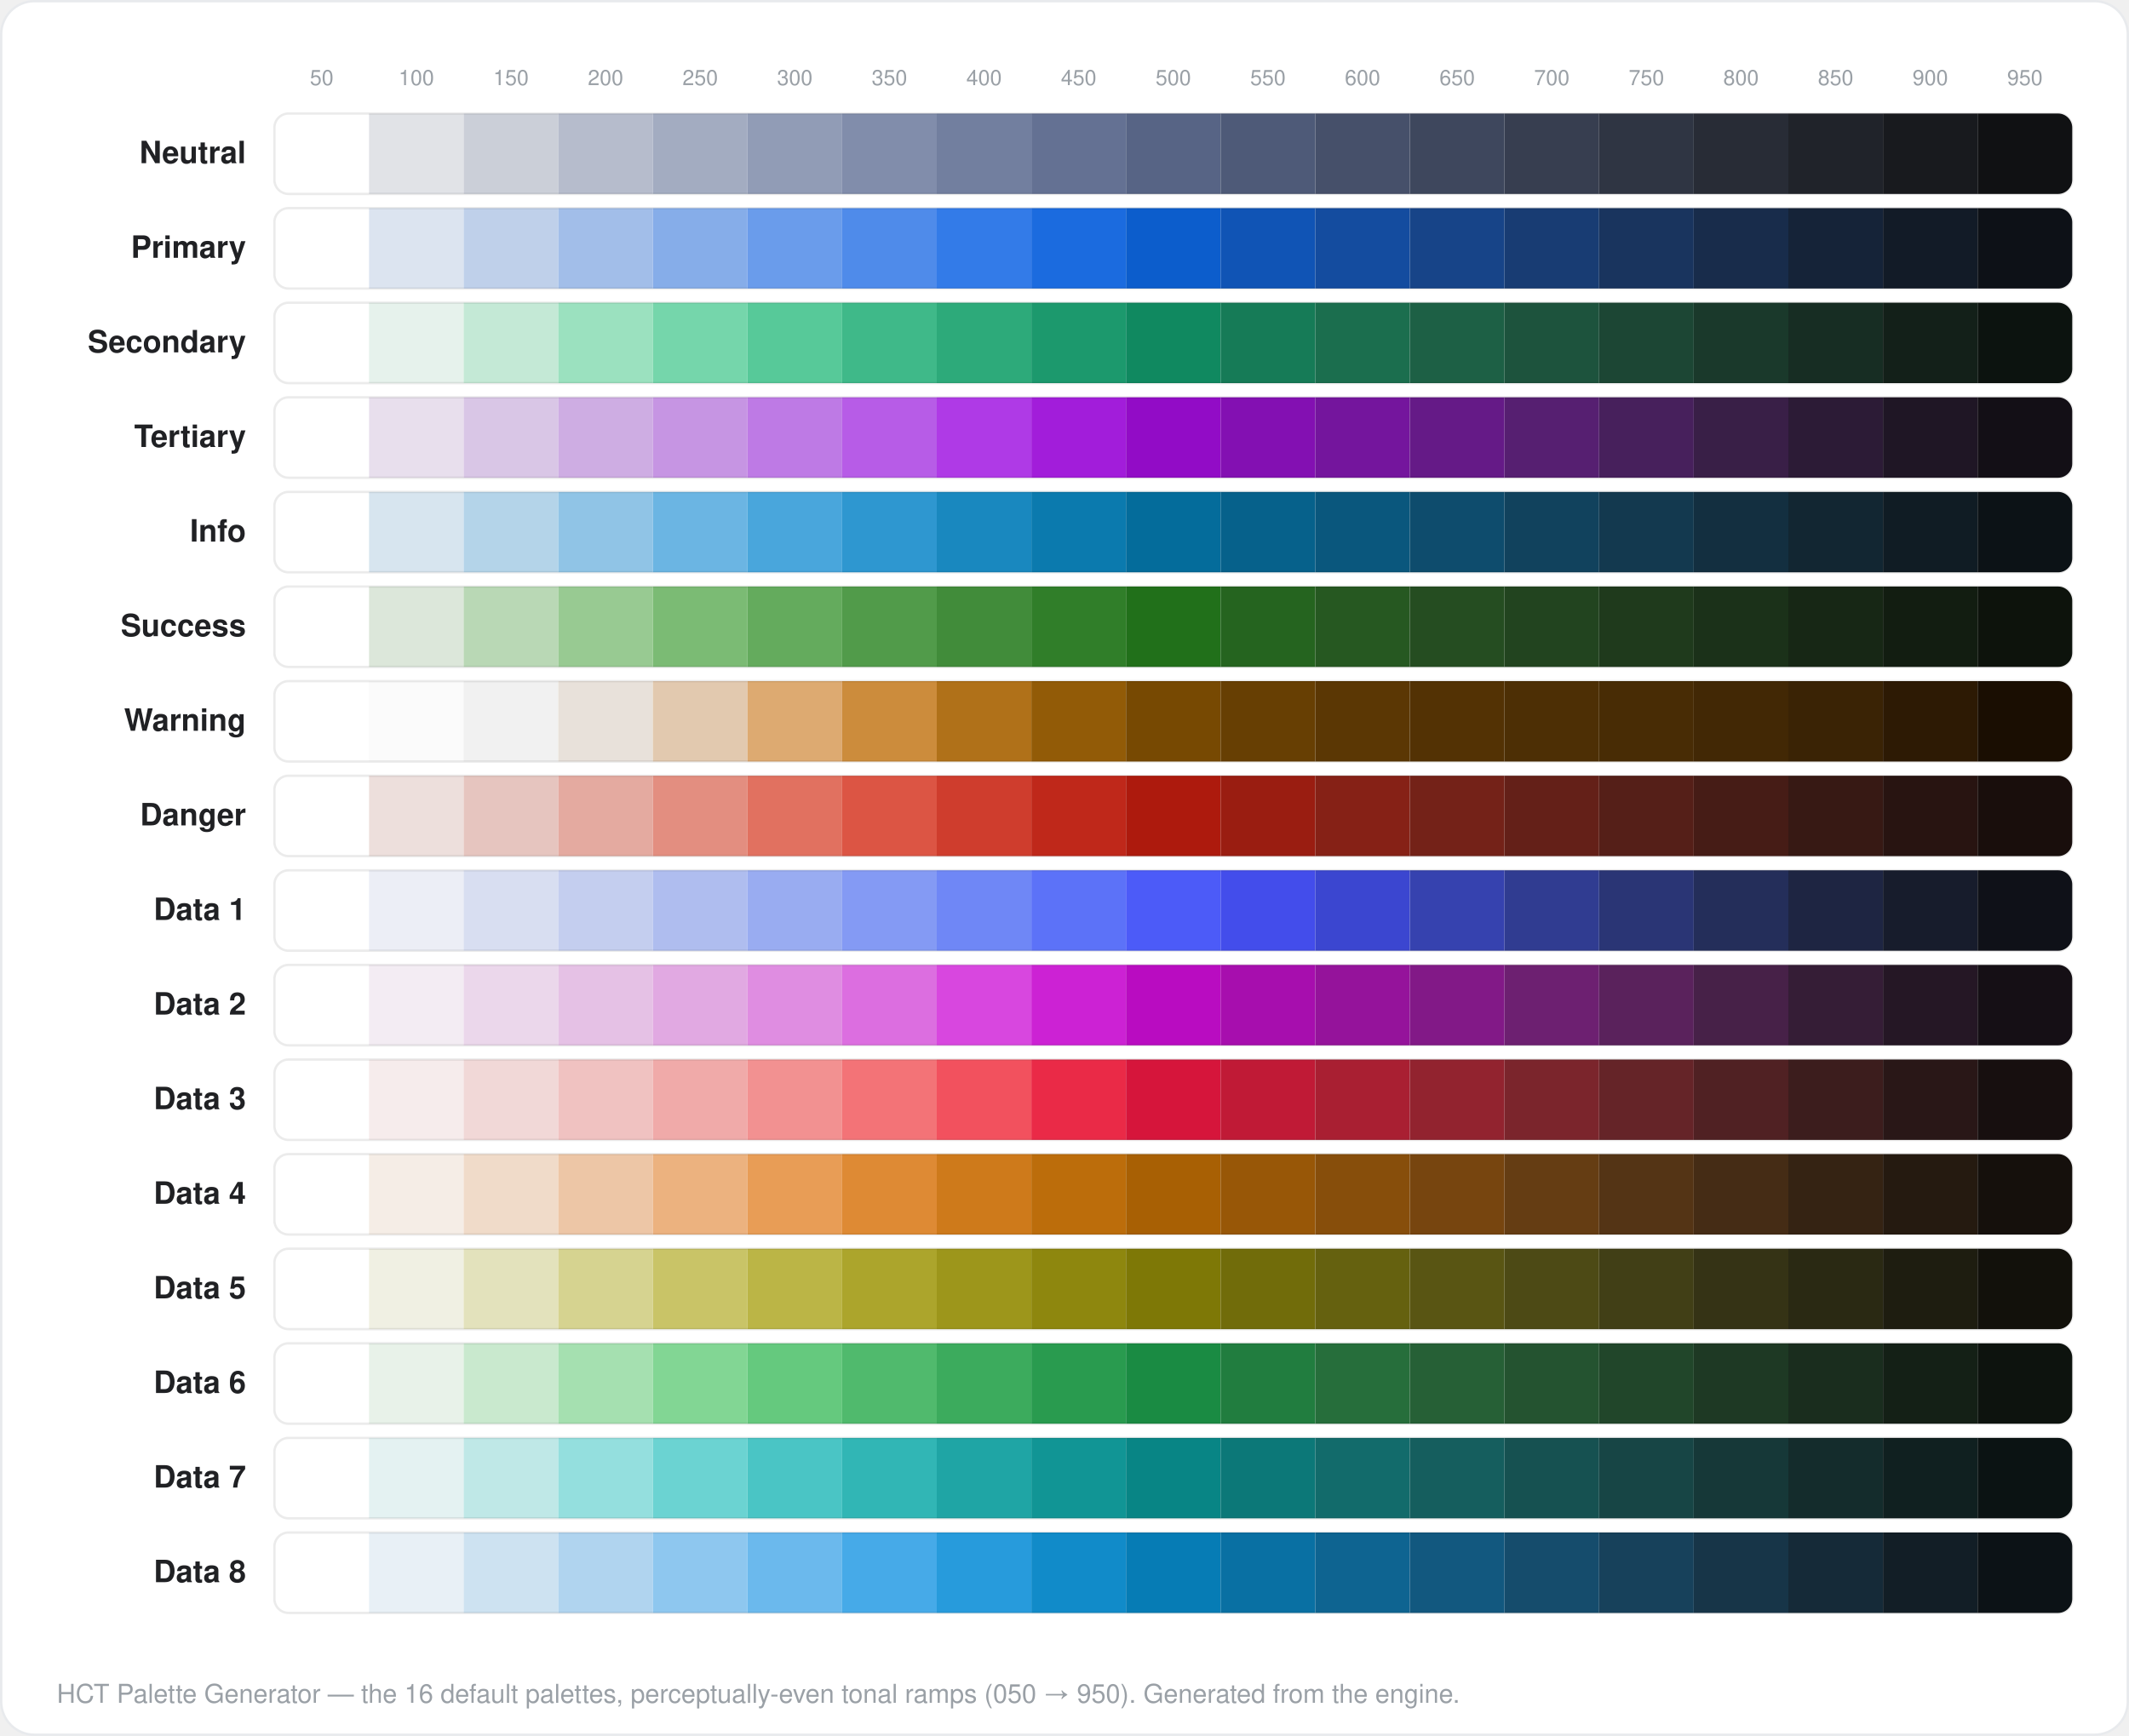
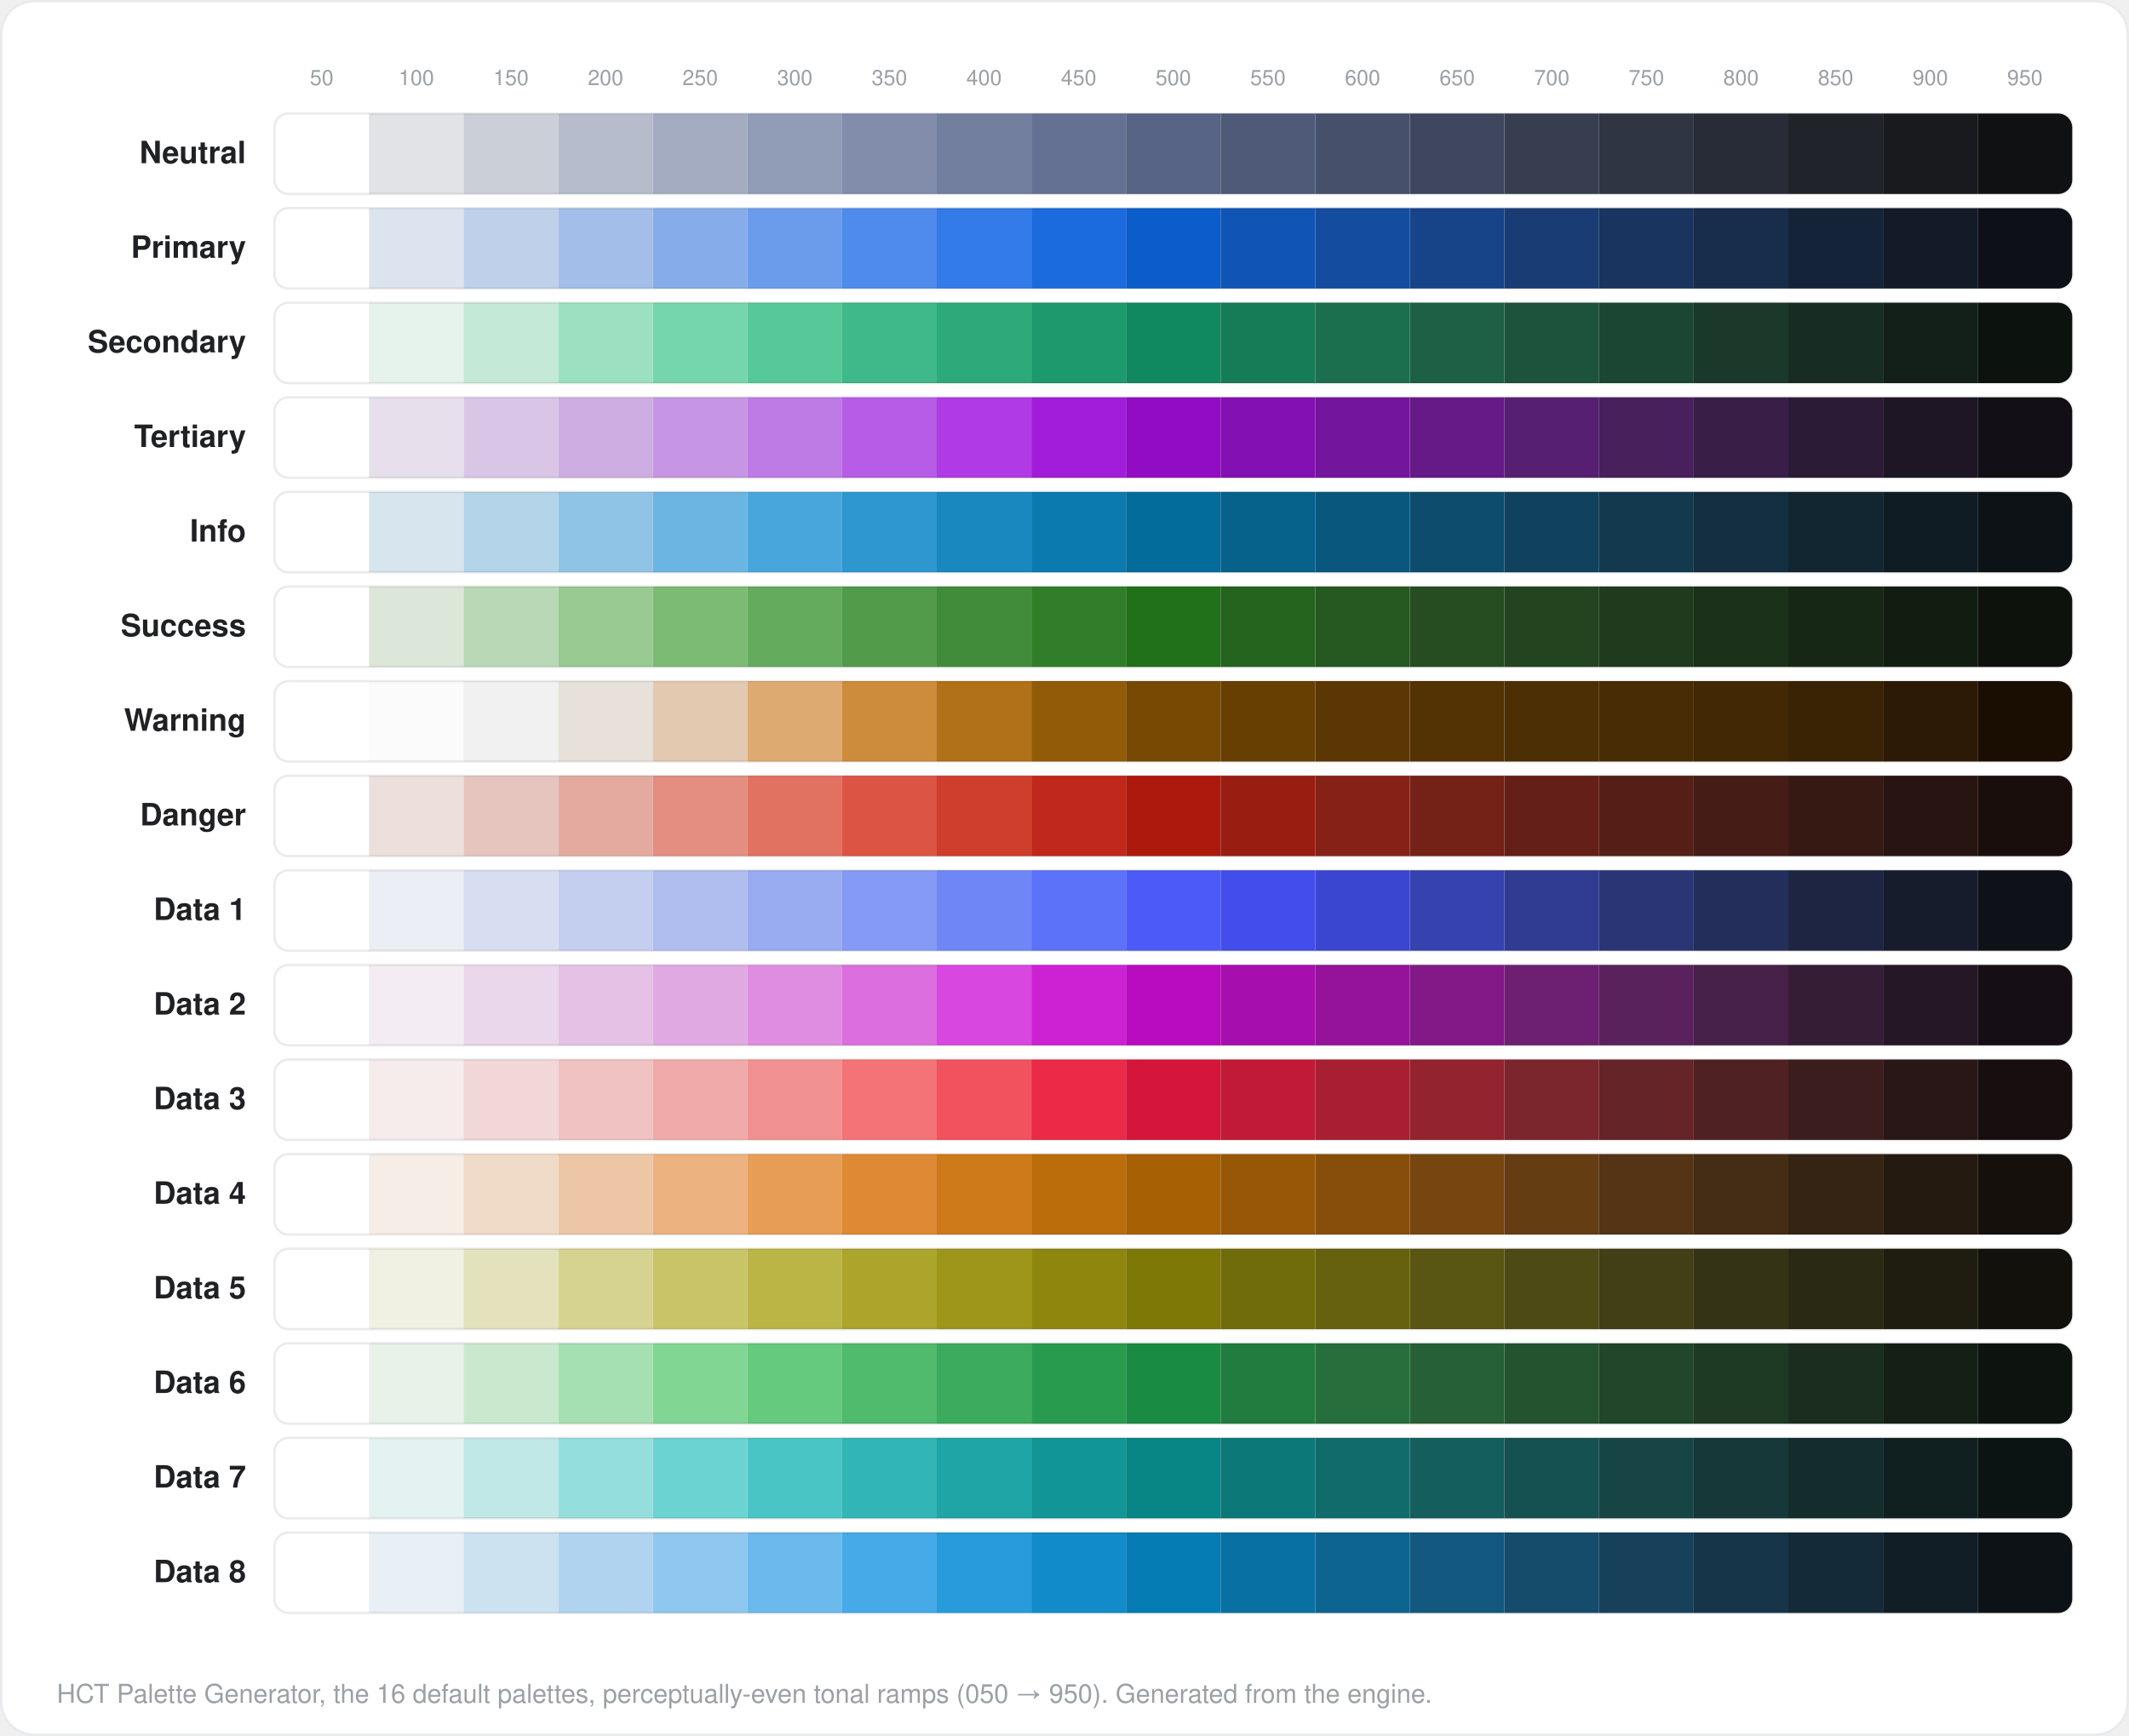
<svg xmlns="http://www.w3.org/2000/svg" width="900" height="734" viewBox="0 0 900 734" font-family="-apple-system,BlinkMacSystemFont,Segoe UI,Helvetica,Arial,sans-serif">
  <rect x="0.5" y="0.5" width="899" height="733" rx="14" fill="#ffffff" stroke="#e8eaed" />
  <text x="136" y="36" font-size="9" fill="#9aa0a6" text-anchor="middle">50</text>
  <text x="176" y="36" font-size="9" fill="#9aa0a6" text-anchor="middle">100</text>
  <text x="216" y="36" font-size="9" fill="#9aa0a6" text-anchor="middle">150</text>
  <text x="256" y="36" font-size="9" fill="#9aa0a6" text-anchor="middle">200</text>
  <text x="296" y="36" font-size="9" fill="#9aa0a6" text-anchor="middle">250</text>
  <text x="336" y="36" font-size="9" fill="#9aa0a6" text-anchor="middle">300</text>
  <text x="376" y="36" font-size="9" fill="#9aa0a6" text-anchor="middle">350</text>
  <text x="416" y="36" font-size="9" fill="#9aa0a6" text-anchor="middle">400</text>
  <text x="456" y="36" font-size="9" fill="#9aa0a6" text-anchor="middle">450</text>
  <text x="496" y="36" font-size="9" fill="#9aa0a6" text-anchor="middle">500</text>
  <text x="536" y="36" font-size="9" fill="#9aa0a6" text-anchor="middle">550</text>
  <text x="576" y="36" font-size="9" fill="#9aa0a6" text-anchor="middle">600</text>
  <text x="616" y="36" font-size="9" fill="#9aa0a6" text-anchor="middle">650</text>
  <text x="656" y="36" font-size="9" fill="#9aa0a6" text-anchor="middle">700</text>
  <text x="696" y="36" font-size="9" fill="#9aa0a6" text-anchor="middle">750</text>
  <text x="736" y="36" font-size="9" fill="#9aa0a6" text-anchor="middle">800</text>
  <text x="776" y="36" font-size="9" fill="#9aa0a6" text-anchor="middle">850</text>
  <text x="816" y="36" font-size="9" fill="#9aa0a6" text-anchor="middle">900</text>
  <text x="856" y="36" font-size="9" fill="#9aa0a6" text-anchor="middle">950</text>
  <clipPath id="r0">
    <rect x="116" y="48" width="760" height="34" rx="6" />
  </clipPath>
  <g clip-path="url(#r0)">
    <rect x="116" y="48" width="40" height="34" fill="#FFFFFF" />
    <rect x="156" y="48" width="40" height="34" fill="#E1E3E7" />
    <rect x="196" y="48" width="40" height="34" fill="#CBCFD8" />
    <rect x="236" y="48" width="40" height="34" fill="#B6BCCC" />
    <rect x="276" y="48" width="40" height="34" fill="#A3ACC1" />
    <rect x="316" y="48" width="40" height="34" fill="#919CB6" />
    <rect x="356" y="48" width="40" height="34" fill="#818DAB" />
    <rect x="396" y="48" width="40" height="34" fill="#727F9F" />
    <rect x="436" y="48" width="40" height="34" fill="#647193" />
    <rect x="476" y="48" width="40" height="34" fill="#576485" />
    <rect x="516" y="48" width="40" height="34" fill="#4E5A78" />
    <rect x="556" y="48" width="40" height="34" fill="#46506A" />
    <rect x="596" y="48" width="40" height="34" fill="#3E475D" />
    <rect x="636" y="48" width="40" height="34" fill="#373E50" />
    <rect x="676" y="48" width="40" height="34" fill="#2F3543" />
    <rect x="716" y="48" width="40" height="34" fill="#282C36" />
    <rect x="756" y="48" width="40" height="34" fill="#20232A" />
    <rect x="796" y="48" width="40" height="34" fill="#181A1E" />
    <rect x="836" y="48" width="40" height="34" fill="#101113" />
  </g>
  <rect x="116" y="48" width="760" height="34" rx="6" fill="none" stroke="#00000014" />
  <text x="104" y="69" font-size="13" font-weight="600" fill="#202124" text-anchor="end">Neutral</text>
  <clipPath id="r1">
    <rect x="116" y="88" width="760" height="34" rx="6" />
  </clipPath>
  <g clip-path="url(#r1)">
    <rect x="116" y="88" width="40" height="34" fill="#FFFFFF" />
    <rect x="156" y="88" width="40" height="34" fill="#DCE4F0" />
    <rect x="196" y="88" width="40" height="34" fill="#BFD0EA" />
    <rect x="236" y="88" width="40" height="34" fill="#A2BEE9" />
    <rect x="276" y="88" width="40" height="34" fill="#86ADE9" />
    <rect x="316" y="88" width="40" height="34" fill="#6A9CEB" />
    <rect x="356" y="88" width="40" height="34" fill="#4F8BEA" />
    <rect x="396" y="88" width="40" height="34" fill="#337BE8" />
    <rect x="436" y="88" width="40" height="34" fill="#1B6BDF" />
    <rect x="476" y="88" width="40" height="34" fill="#0C5DCC" />
    <rect x="516" y="88" width="40" height="34" fill="#1054B5" />
    <rect x="556" y="88" width="40" height="34" fill="#144C9F" />
    <rect x="596" y="88" width="40" height="34" fill="#174488" />
    <rect x="636" y="88" width="40" height="34" fill="#183C73" />
    <rect x="676" y="88" width="40" height="34" fill="#19345E" />
    <rect x="716" y="88" width="40" height="34" fill="#182C4B" />
    <rect x="756" y="88" width="40" height="34" fill="#152338" />
    <rect x="796" y="88" width="40" height="34" fill="#121B27" />
    <rect x="836" y="88" width="40" height="34" fill="#0D1117" />
  </g>
  <rect x="116" y="88" width="760" height="34" rx="6" fill="none" stroke="#00000014" />
  <text x="104" y="109" font-size="13" font-weight="600" fill="#202124" text-anchor="end">Primary</text>
  <clipPath id="r2">
    <rect x="116" y="128" width="760" height="34" rx="6" />
  </clipPath>
  <g clip-path="url(#r2)">
    <rect x="116" y="128" width="40" height="34" fill="#FFFFFF" />
    <rect x="156" y="128" width="40" height="34" fill="#E6F2EC" />
    <rect x="196" y="128" width="40" height="34" fill="#C4E9D6" />
    <rect x="236" y="128" width="40" height="34" fill="#9BE1BF" />
    <rect x="276" y="128" width="40" height="34" fill="#75D6AB" />
    <rect x="316" y="128" width="40" height="34" fill="#57C999" />
    <rect x="356" y="128" width="40" height="34" fill="#3FB989" />
    <rect x="396" y="128" width="40" height="34" fill="#2DAA7A" />
    <rect x="436" y="128" width="40" height="34" fill="#1C996D" />
    <rect x="476" y="128" width="40" height="34" fill="#108960" />
    <rect x="516" y="128" width="40" height="34" fill="#167B57" />
    <rect x="556" y="128" width="40" height="34" fill="#1B6E4E" />
    <rect x="596" y="128" width="40" height="34" fill="#1D6045" />
    <rect x="636" y="128" width="40" height="34" fill="#1D533D" />
    <rect x="676" y="128" width="40" height="34" fill="#1C4634" />
    <rect x="716" y="128" width="40" height="34" fill="#1A392B" />
    <rect x="756" y="128" width="40" height="34" fill="#172D23" />
    <rect x="796" y="128" width="40" height="34" fill="#132019" />
    <rect x="836" y="128" width="40" height="34" fill="#0C130F" />
  </g>
  <rect x="116" y="128" width="760" height="34" rx="6" fill="none" stroke="#00000014" />
  <text x="104" y="149" font-size="13" font-weight="600" fill="#202124" text-anchor="end">Secondary</text>
  <clipPath id="r3">
    <rect x="116" y="168" width="760" height="34" rx="6" />
  </clipPath>
  <g clip-path="url(#r3)">
    <rect x="116" y="168" width="40" height="34" fill="#FFFFFF" />
    <rect x="156" y="168" width="40" height="34" fill="#E8DFED" />
    <rect x="196" y="168" width="40" height="34" fill="#D9C6E6" />
    <rect x="236" y="168" width="40" height="34" fill="#CEADE3" />
    <rect x="276" y="168" width="40" height="34" fill="#C695E3" />
    <rect x="316" y="168" width="40" height="34" fill="#BE7AE5" />
    <rect x="356" y="168" width="40" height="34" fill="#B75CE7" />
    <rect x="396" y="168" width="40" height="34" fill="#AF3AE6" />
    <rect x="436" y="168" width="40" height="34" fill="#A21DDA" />
    <rect x="476" y="168" width="40" height="34" fill="#920CC6" />
    <rect x="516" y="168" width="40" height="34" fill="#8310B2" />
    <rect x="556" y="168" width="40" height="34" fill="#74159D" />
    <rect x="596" y="168" width="40" height="34" fill="#651A87" />
    <rect x="636" y="168" width="40" height="34" fill="#561F71" />
    <rect x="676" y="168" width="40" height="34" fill="#47205C" />
    <rect x="716" y="168" width="40" height="34" fill="#391F47" />
    <rect x="756" y="168" width="40" height="34" fill="#2C1B36" />
    <rect x="796" y="168" width="40" height="34" fill="#1F1625" />
    <rect x="836" y="168" width="40" height="34" fill="#130F16" />
  </g>
  <rect x="116" y="168" width="760" height="34" rx="6" fill="none" stroke="#00000014" />
  <text x="104" y="189" font-size="13" font-weight="600" fill="#202124" text-anchor="end">Tertiary</text>
  <clipPath id="r4">
    <rect x="116" y="208" width="760" height="34" rx="6" />
  </clipPath>
  <g clip-path="url(#r4)">
    <rect x="116" y="208" width="40" height="34" fill="#FFFFFF" />
    <rect x="156" y="208" width="40" height="34" fill="#D7E5EF" />
    <rect x="196" y="208" width="40" height="34" fill="#B4D4E9" />
    <rect x="236" y="208" width="40" height="34" fill="#90C4E6" />
    <rect x="276" y="208" width="40" height="34" fill="#6BB5E3" />
    <rect x="316" y="208" width="40" height="34" fill="#49A6DC" />
    <rect x="356" y="208" width="40" height="34" fill="#2E97D0" />
    <rect x="396" y="208" width="40" height="34" fill="#1988BF" />
    <rect x="436" y="208" width="40" height="34" fill="#0B7AAE" />
    <rect x="476" y="208" width="40" height="34" fill="#046C9B" />
    <rect x="516" y="208" width="40" height="34" fill="#06618B" />
    <rect x="556" y="208" width="40" height="34" fill="#0A577D" />
    <rect x="596" y="208" width="40" height="34" fill="#0E4C6D" />
    <rect x="636" y="208" width="40" height="34" fill="#11425D" />
    <rect x="676" y="208" width="40" height="34" fill="#13394F" />
    <rect x="716" y="208" width="40" height="34" fill="#132F40" />
    <rect x="756" y="208" width="40" height="34" fill="#122632" />
    <rect x="796" y="208" width="40" height="34" fill="#101C24" />
    <rect x="836" y="208" width="40" height="34" fill="#0C1216" />
  </g>
  <rect x="116" y="208" width="760" height="34" rx="6" fill="none" stroke="#00000014" />
  <text x="104" y="229" font-size="13" font-weight="600" fill="#202124" text-anchor="end">Info</text>
  <clipPath id="r5">
    <rect x="116" y="248" width="760" height="34" rx="6" />
  </clipPath>
  <g clip-path="url(#r5)">
    <rect x="116" y="248" width="40" height="34" fill="#FFFFFF" />
    <rect x="156" y="248" width="40" height="34" fill="#DCE7DA" />
    <rect x="196" y="248" width="40" height="34" fill="#B9D8B5" />
    <rect x="236" y="248" width="40" height="34" fill="#98CA92" />
    <rect x="276" y="248" width="40" height="34" fill="#7BBB74" />
    <rect x="316" y="248" width="40" height="34" fill="#64AB5D" />
    <rect x="356" y="248" width="40" height="34" fill="#519B4A" />
    <rect x="396" y="248" width="40" height="34" fill="#418C3A" />
    <rect x="436" y="248" width="40" height="34" fill="#307E29" />
    <rect x="476" y="248" width="40" height="34" fill="#21701A" />
    <rect x="516" y="248" width="40" height="34" fill="#25641F" />
    <rect x="556" y="248" width="40" height="34" fill="#265821" />
    <rect x="596" y="248" width="40" height="34" fill="#254D21" />
    <rect x="636" y="248" width="40" height="34" fill="#22441F" />
    <rect x="676" y="248" width="40" height="34" fill="#1F3A1C" />
    <rect x="716" y="248" width="40" height="34" fill="#1B3119" />
    <rect x="756" y="248" width="40" height="34" fill="#172715" />
    <rect x="796" y="248" width="40" height="34" fill="#121D11" />
    <rect x="836" y="248" width="40" height="34" fill="#0D130C" />
  </g>
  <rect x="116" y="248" width="760" height="34" rx="6" fill="none" stroke="#00000014" />
  <text x="104" y="269" font-size="13" font-weight="600" fill="#202124" text-anchor="end">Success</text>
  <clipPath id="r6">
    <rect x="116" y="288" width="760" height="34" rx="6" />
  </clipPath>
  <g clip-path="url(#r6)">
    <rect x="116" y="288" width="40" height="34" fill="#FFFFFF" />
    <rect x="156" y="288" width="40" height="34" fill="#FBFBFB" />
    <rect x="196" y="288" width="40" height="34" fill="#F1F1F1" />
    <rect x="236" y="288" width="40" height="34" fill="#E8E1DA" />
    <rect x="276" y="288" width="40" height="34" fill="#E2C9AF" />
    <rect x="316" y="288" width="40" height="34" fill="#DDAA71" />
    <rect x="356" y="288" width="40" height="34" fill="#CC8C3C" />
    <rect x="396" y="288" width="40" height="34" fill="#B07119" />
    <rect x="436" y="288" width="40" height="34" fill="#925B07" />
    <rect x="476" y="288" width="40" height="34" fill="#774902" />
    <rect x="516" y="288" width="40" height="34" fill="#673F03" />
    <rect x="556" y="288" width="40" height="34" fill="#5B3704" />
    <rect x="596" y="288" width="40" height="34" fill="#533204" />
    <rect x="636" y="288" width="40" height="34" fill="#4D2F05" />
    <rect x="676" y="288" width="40" height="34" fill="#482C05" />
    <rect x="716" y="288" width="40" height="34" fill="#422805" />
    <rect x="756" y="288" width="40" height="34" fill="#3A2305" />
    <rect x="796" y="288" width="40" height="34" fill="#2D1A04" />
    <rect x="836" y="288" width="40" height="34" fill="#1A0E02" />
  </g>
  <rect x="116" y="288" width="760" height="34" rx="6" fill="none" stroke="#00000014" />
  <text x="104" y="309" font-size="13" font-weight="600" fill="#202124" text-anchor="end">Warning</text>
  <clipPath id="r7">
    <rect x="116" y="328" width="760" height="34" rx="6" />
  </clipPath>
  <g clip-path="url(#r7)">
    <rect x="116" y="328" width="40" height="34" fill="#FFFFFF" />
    <rect x="156" y="328" width="40" height="34" fill="#EDDFDC" />
    <rect x="196" y="328" width="40" height="34" fill="#E6C5BF" />
    <rect x="236" y="328" width="40" height="34" fill="#E4AAA0" />
    <rect x="276" y="328" width="40" height="34" fill="#E38E80" />
    <rect x="316" y="328" width="40" height="34" fill="#E17160" />
    <rect x="356" y="328" width="40" height="34" fill="#DC5544" />
    <rect x="396" y="328" width="40" height="34" fill="#CF3D2D" />
    <rect x="436" y="328" width="40" height="34" fill="#BF281A" />
    <rect x="476" y="328" width="40" height="34" fill="#AD1A0D" />
    <rect x="516" y="328" width="40" height="34" fill="#9A1D11" />
    <rect x="556" y="328" width="40" height="34" fill="#862116" />
    <rect x="596" y="328" width="40" height="34" fill="#742218" />
    <rect x="636" y="328" width="40" height="34" fill="#642018" />
    <rect x="676" y="328" width="40" height="34" fill="#551F18" />
    <rect x="716" y="328" width="40" height="34" fill="#461C16" />
    <rect x="756" y="328" width="40" height="34" fill="#371914" />
    <rect x="796" y="328" width="40" height="34" fill="#281411" />
    <rect x="836" y="328" width="40" height="34" fill="#190E0C" />
  </g>
  <rect x="116" y="328" width="760" height="34" rx="6" fill="none" stroke="#00000014" />
  <text x="104" y="349" font-size="13" font-weight="600" fill="#202124" text-anchor="end">Danger</text>
  <clipPath id="r8">
    <rect x="116" y="368" width="760" height="34" rx="6" />
  </clipPath>
  <g clip-path="url(#r8)">
    <rect x="116" y="368" width="40" height="34" fill="#FFFFFF" />
    <rect x="156" y="368" width="40" height="34" fill="#ECEEF6" />
    <rect x="196" y="368" width="40" height="34" fill="#D8DEF1" />
    <rect x="236" y="368" width="40" height="34" fill="#C4CEEF" />
    <rect x="276" y="368" width="40" height="34" fill="#AFBDEF" />
    <rect x="316" y="368" width="40" height="34" fill="#99ACF1" />
    <rect x="356" y="368" width="40" height="34" fill="#849AF4" />
    <rect x="396" y="368" width="40" height="34" fill="#6F87F6" />
    <rect x="436" y="368" width="40" height="34" fill="#5C72F8" />
    <rect x="476" y="368" width="40" height="34" fill="#4C5BF8" />
    <rect x="516" y="368" width="40" height="34" fill="#434DEB" />
    <rect x="556" y="368" width="40" height="34" fill="#3B46D0" />
    <rect x="596" y="368" width="40" height="34" fill="#3642AF" />
    <rect x="636" y="368" width="40" height="34" fill="#303C91" />
    <rect x="676" y="368" width="40" height="34" fill="#2A3575" />
    <rect x="716" y="368" width="40" height="34" fill="#242E5A" />
    <rect x="756" y="368" width="40" height="34" fill="#1E2542" />
    <rect x="796" y="368" width="40" height="34" fill="#171C2C" />
    <rect x="836" y="368" width="40" height="34" fill="#0F1118" />
  </g>
  <rect x="116" y="368" width="760" height="34" rx="6" fill="none" stroke="#00000014" />
  <text x="104" y="389" font-size="13" font-weight="600" fill="#202124" text-anchor="end">Data 1</text>
  <clipPath id="r9">
    <rect x="116" y="408" width="760" height="34" rx="6" />
  </clipPath>
  <g clip-path="url(#r9)">
    <rect x="116" y="408" width="40" height="34" fill="#FFFFFF" />
    <rect x="156" y="408" width="40" height="34" fill="#F3ECF3" />
    <rect x="196" y="408" width="40" height="34" fill="#EBD7EB" />
    <rect x="236" y="408" width="40" height="34" fill="#E5C1E5" />
    <rect x="276" y="408" width="40" height="34" fill="#E1A9E2" />
    <rect x="316" y="408" width="40" height="34" fill="#DF8DE1" />
    <rect x="356" y="408" width="40" height="34" fill="#DC6EE0" />
    <rect x="396" y="408" width="40" height="34" fill="#D847DF" />
    <rect x="436" y="408" width="40" height="34" fill="#CC22D4" />
    <rect x="476" y="408" width="40" height="34" fill="#B90CC1" />
    <rect x="516" y="408" width="40" height="34" fill="#A70EAE" />
    <rect x="556" y="408" width="40" height="34" fill="#95139B" />
    <rect x="596" y="408" width="40" height="34" fill="#821987" />
    <rect x="636" y="408" width="40" height="34" fill="#6D2071" />
    <rect x="676" y="408" width="40" height="34" fill="#5A225C" />
    <rect x="716" y="408" width="40" height="34" fill="#472148" />
    <rect x="756" y="408" width="40" height="34" fill="#351D36" />
    <rect x="796" y="408" width="40" height="34" fill="#251725" />
    <rect x="836" y="408" width="40" height="34" fill="#150F15" />
  </g>
  <rect x="116" y="408" width="760" height="34" rx="6" fill="none" stroke="#00000014" />
  <text x="104" y="429" font-size="13" font-weight="600" fill="#202124" text-anchor="end">Data 2</text>
  <clipPath id="r10">
    <rect x="116" y="448" width="760" height="34" rx="6" />
  </clipPath>
  <g clip-path="url(#r10)">
    <rect x="116" y="448" width="40" height="34" fill="#FFFFFF" />
    <rect x="156" y="448" width="40" height="34" fill="#F6ECEC" />
    <rect x="196" y="448" width="40" height="34" fill="#F1D8D7" />
    <rect x="236" y="448" width="40" height="34" fill="#F0C2C1" />
    <rect x="276" y="448" width="40" height="34" fill="#F0AAA9" />
    <rect x="316" y="448" width="40" height="34" fill="#F29191" />
    <rect x="356" y="448" width="40" height="34" fill="#F37377" />
    <rect x="396" y="448" width="40" height="34" fill="#F2515E" />
    <rect x="436" y="448" width="40" height="34" fill="#EA2A47" />
    <rect x="476" y="448" width="40" height="34" fill="#D6153B" />
    <rect x="516" y="448" width="40" height="34" fill="#C01A36" />
    <rect x="556" y="448" width="40" height="34" fill="#A91F32" />
    <rect x="596" y="448" width="40" height="34" fill="#92232F" />
    <rect x="636" y="448" width="40" height="34" fill="#7B252C" />
    <rect x="676" y="448" width="40" height="34" fill="#652428" />
    <rect x="716" y="448" width="40" height="34" fill="#502123" />
    <rect x="756" y="448" width="40" height="34" fill="#3C1D1D" />
    <rect x="796" y="448" width="40" height="34" fill="#291717" />
    <rect x="836" y="448" width="40" height="34" fill="#170F0F" />
  </g>
  <rect x="116" y="448" width="760" height="34" rx="6" fill="none" stroke="#00000014" />
  <text x="104" y="469" font-size="13" font-weight="600" fill="#202124" text-anchor="end">Data 3</text>
  <clipPath id="r11">
    <rect x="116" y="488" width="760" height="34" rx="6" />
  </clipPath>
  <g clip-path="url(#r11)">
    <rect x="116" y="488" width="40" height="34" fill="#FFFFFF" />
    <rect x="156" y="488" width="40" height="34" fill="#F5EDE6" />
    <rect x="196" y="488" width="40" height="34" fill="#F0DBC9" />
    <rect x="236" y="488" width="40" height="34" fill="#EDC6A6" />
    <rect x="276" y="488" width="40" height="34" fill="#ECB27F" />
    <rect x="316" y="488" width="40" height="34" fill="#E89D56" />
    <rect x="356" y="488" width="40" height="34" fill="#DE8A34" />
    <rect x="396" y="488" width="40" height="34" fill="#CE7A1B" />
    <rect x="436" y="488" width="40" height="34" fill="#BC6D0B" />
    <rect x="476" y="488" width="40" height="34" fill="#A86004" />
    <rect x="516" y="488" width="40" height="34" fill="#985707" />
    <rect x="556" y="488" width="40" height="34" fill="#874E0B" />
    <rect x="596" y="488" width="40" height="34" fill="#77450F" />
    <rect x="636" y="488" width="40" height="34" fill="#653D13" />
    <rect x="676" y="488" width="40" height="34" fill="#543415" />
    <rect x="716" y="488" width="40" height="34" fill="#452C15" />
    <rect x="756" y="488" width="40" height="34" fill="#352313" />
    <rect x="796" y="488" width="40" height="34" fill="#251A10" />
    <rect x="836" y="488" width="40" height="34" fill="#15100C" />
  </g>
  <rect x="116" y="488" width="760" height="34" rx="6" fill="none" stroke="#00000014" />
  <text x="104" y="509" font-size="13" font-weight="600" fill="#202124" text-anchor="end">Data 4</text>
  <clipPath id="r12">
    <rect x="116" y="528" width="760" height="34" rx="6" />
  </clipPath>
  <g clip-path="url(#r12)">
    <rect x="116" y="528" width="40" height="34" fill="#FFFFFF" />
    <rect x="156" y="528" width="40" height="34" fill="#F0F0E3" />
    <rect x="196" y="528" width="40" height="34" fill="#E3E2BC" />
    <rect x="236" y="528" width="40" height="34" fill="#D6D390" />
    <rect x="276" y="528" width="40" height="34" fill="#C9C467" />
    <rect x="316" y="528" width="40" height="34" fill="#BBB546" />
    <rect x="356" y="528" width="40" height="34" fill="#ACA52C" />
    <rect x="396" y="528" width="40" height="34" fill="#9D961B" />
    <rect x="436" y="528" width="40" height="34" fill="#8E870E" />
    <rect x="476" y="528" width="40" height="34" fill="#7E7806" />
    <rect x="516" y="528" width="40" height="34" fill="#716C0A" />
    <rect x="556" y="528" width="40" height="34" fill="#65610F" />
    <rect x="596" y="528" width="40" height="34" fill="#595513" />
    <rect x="636" y="528" width="40" height="34" fill="#4D4A15" />
    <rect x="676" y="528" width="40" height="34" fill="#413F16" />
    <rect x="716" y="528" width="40" height="34" fill="#353315" />
    <rect x="756" y="528" width="40" height="34" fill="#2A2913" />
    <rect x="796" y="528" width="40" height="34" fill="#1E1D10" />
    <rect x="836" y="528" width="40" height="34" fill="#12110B" />
  </g>
  <rect x="116" y="528" width="760" height="34" rx="6" fill="none" stroke="#00000014" />
  <text x="104" y="549" font-size="13" font-weight="600" fill="#202124" text-anchor="end">Data 5</text>
  <clipPath id="r13">
    <rect x="116" y="568" width="760" height="34" rx="6" />
  </clipPath>
  <g clip-path="url(#r13)">
    <rect x="116" y="568" width="40" height="34" fill="#FFFFFF" />
    <rect x="156" y="568" width="40" height="34" fill="#E8F2E9" />
    <rect x="196" y="568" width="40" height="34" fill="#C9E9CE" />
    <rect x="236" y="568" width="40" height="34" fill="#A5E0B0" />
    <rect x="276" y="568" width="40" height="34" fill="#82D694" />
    <rect x="316" y="568" width="40" height="34" fill="#65C97E" />
    <rect x="356" y="568" width="40" height="34" fill="#50BA6D" />
    <rect x="396" y="568" width="40" height="34" fill="#3CAB5D" />
    <rect x="436" y="568" width="40" height="34" fill="#299B4F" />
    <rect x="476" y="568" width="40" height="34" fill="#1A8B43" />
    <rect x="516" y="568" width="40" height="34" fill="#217D3F" />
    <rect x="556" y="568" width="40" height="34" fill="#266E3B" />
    <rect x="596" y="568" width="40" height="34" fill="#266036" />
    <rect x="636" y="568" width="40" height="34" fill="#245330" />
    <rect x="676" y="568" width="40" height="34" fill="#21462A" />
    <rect x="716" y="568" width="40" height="34" fill="#1E3924" />
    <rect x="756" y="568" width="40" height="34" fill="#1A2D1E" />
    <rect x="796" y="568" width="40" height="34" fill="#142016" />
    <rect x="836" y="568" width="40" height="34" fill="#0D130E" />
  </g>
  <rect x="116" y="568" width="760" height="34" rx="6" fill="none" stroke="#00000014" />
  <text x="104" y="589" font-size="13" font-weight="600" fill="#202124" text-anchor="end">Data 6</text>
  <clipPath id="r14">
    <rect x="116" y="608" width="760" height="34" rx="6" />
  </clipPath>
  <g clip-path="url(#r14)">
    <rect x="116" y="608" width="40" height="34" fill="#FFFFFF" />
    <rect x="156" y="608" width="40" height="34" fill="#E4F2F2" />
    <rect x="196" y="608" width="40" height="34" fill="#BFE8E7" />
    <rect x="236" y="608" width="40" height="34" fill="#94DFDE" />
    <rect x="276" y="608" width="40" height="34" fill="#6BD3D2" />
    <rect x="316" y="608" width="40" height="34" fill="#4AC5C5" />
    <rect x="356" y="608" width="40" height="34" fill="#31B6B5" />
    <rect x="396" y="608" width="40" height="34" fill="#1FA5A5" />
    <rect x="436" y="608" width="40" height="34" fill="#119595" />
    <rect x="476" y="608" width="40" height="34" fill="#088585" />
    <rect x="516" y="608" width="40" height="34" fill="#0C7878" />
    <rect x="556" y="608" width="40" height="34" fill="#126B6B" />
    <rect x="596" y="608" width="40" height="34" fill="#155E5E" />
    <rect x="636" y="608" width="40" height="34" fill="#165151" />
    <rect x="676" y="608" width="40" height="34" fill="#174545" />
    <rect x="716" y="608" width="40" height="34" fill="#163838" />
    <rect x="756" y="608" width="40" height="34" fill="#142C2C" />
    <rect x="796" y="608" width="40" height="34" fill="#102020" />
    <rect x="836" y="608" width="40" height="34" fill="#0B1313" />
  </g>
  <rect x="116" y="608" width="760" height="34" rx="6" fill="none" stroke="#00000014" />
  <text x="104" y="629" font-size="13" font-weight="600" fill="#202124" text-anchor="end">Data 7</text>
  <clipPath id="r15">
    <rect x="116" y="648" width="760" height="34" rx="6" />
  </clipPath>
  <g clip-path="url(#r15)">
    <rect x="116" y="648" width="40" height="34" fill="#FFFFFF" />
    <rect x="156" y="648" width="40" height="34" fill="#E8F0F6" />
    <rect x="196" y="648" width="40" height="34" fill="#CDE2F1" />
    <rect x="236" y="648" width="40" height="34" fill="#B0D4EF" />
    <rect x="276" y="648" width="40" height="34" fill="#8EC7EF" />
    <rect x="316" y="648" width="40" height="34" fill="#6BB9ED" />
    <rect x="356" y="648" width="40" height="34" fill="#46AAE8" />
    <rect x="396" y="648" width="40" height="34" fill="#279BDC" />
    <rect x="436" y="648" width="40" height="34" fill="#118BC9" />
    <rect x="476" y="648" width="40" height="34" fill="#067CB5" />
    <rect x="516" y="648" width="40" height="34" fill="#0970A3" />
    <rect x="556" y="648" width="40" height="34" fill="#0E6491" />
    <rect x="596" y="648" width="40" height="34" fill="#12587F" />
    <rect x="636" y="648" width="40" height="34" fill="#154C6C" />
    <rect x="676" y="648" width="40" height="34" fill="#17415B" />
    <rect x="716" y="648" width="40" height="34" fill="#173548" />
    <rect x="756" y="648" width="40" height="34" fill="#152A38" />
    <rect x="796" y="648" width="40" height="34" fill="#121E26" />
    <rect x="836" y="648" width="40" height="34" fill="#0C1216" />
  </g>
  <rect x="116" y="648" width="760" height="34" rx="6" fill="none" stroke="#00000014" />
  <text x="104" y="669" font-size="13" font-weight="600" fill="#202124" text-anchor="end">Data 8</text>
-   <text x="24" y="720" font-size="11" fill="#9aa0a6">HCT Palette Generator — the 16 default palettes, perceptually-even tonal ramps (050 → 950). Generated from the engine.</text>
+   <text x="24" y="720" font-size="11" fill="#9aa0a6">HCT Palette Generator, the 16 default palettes, perceptually-even tonal ramps (050 → 950). Generated from the engine.</text>
</svg>
